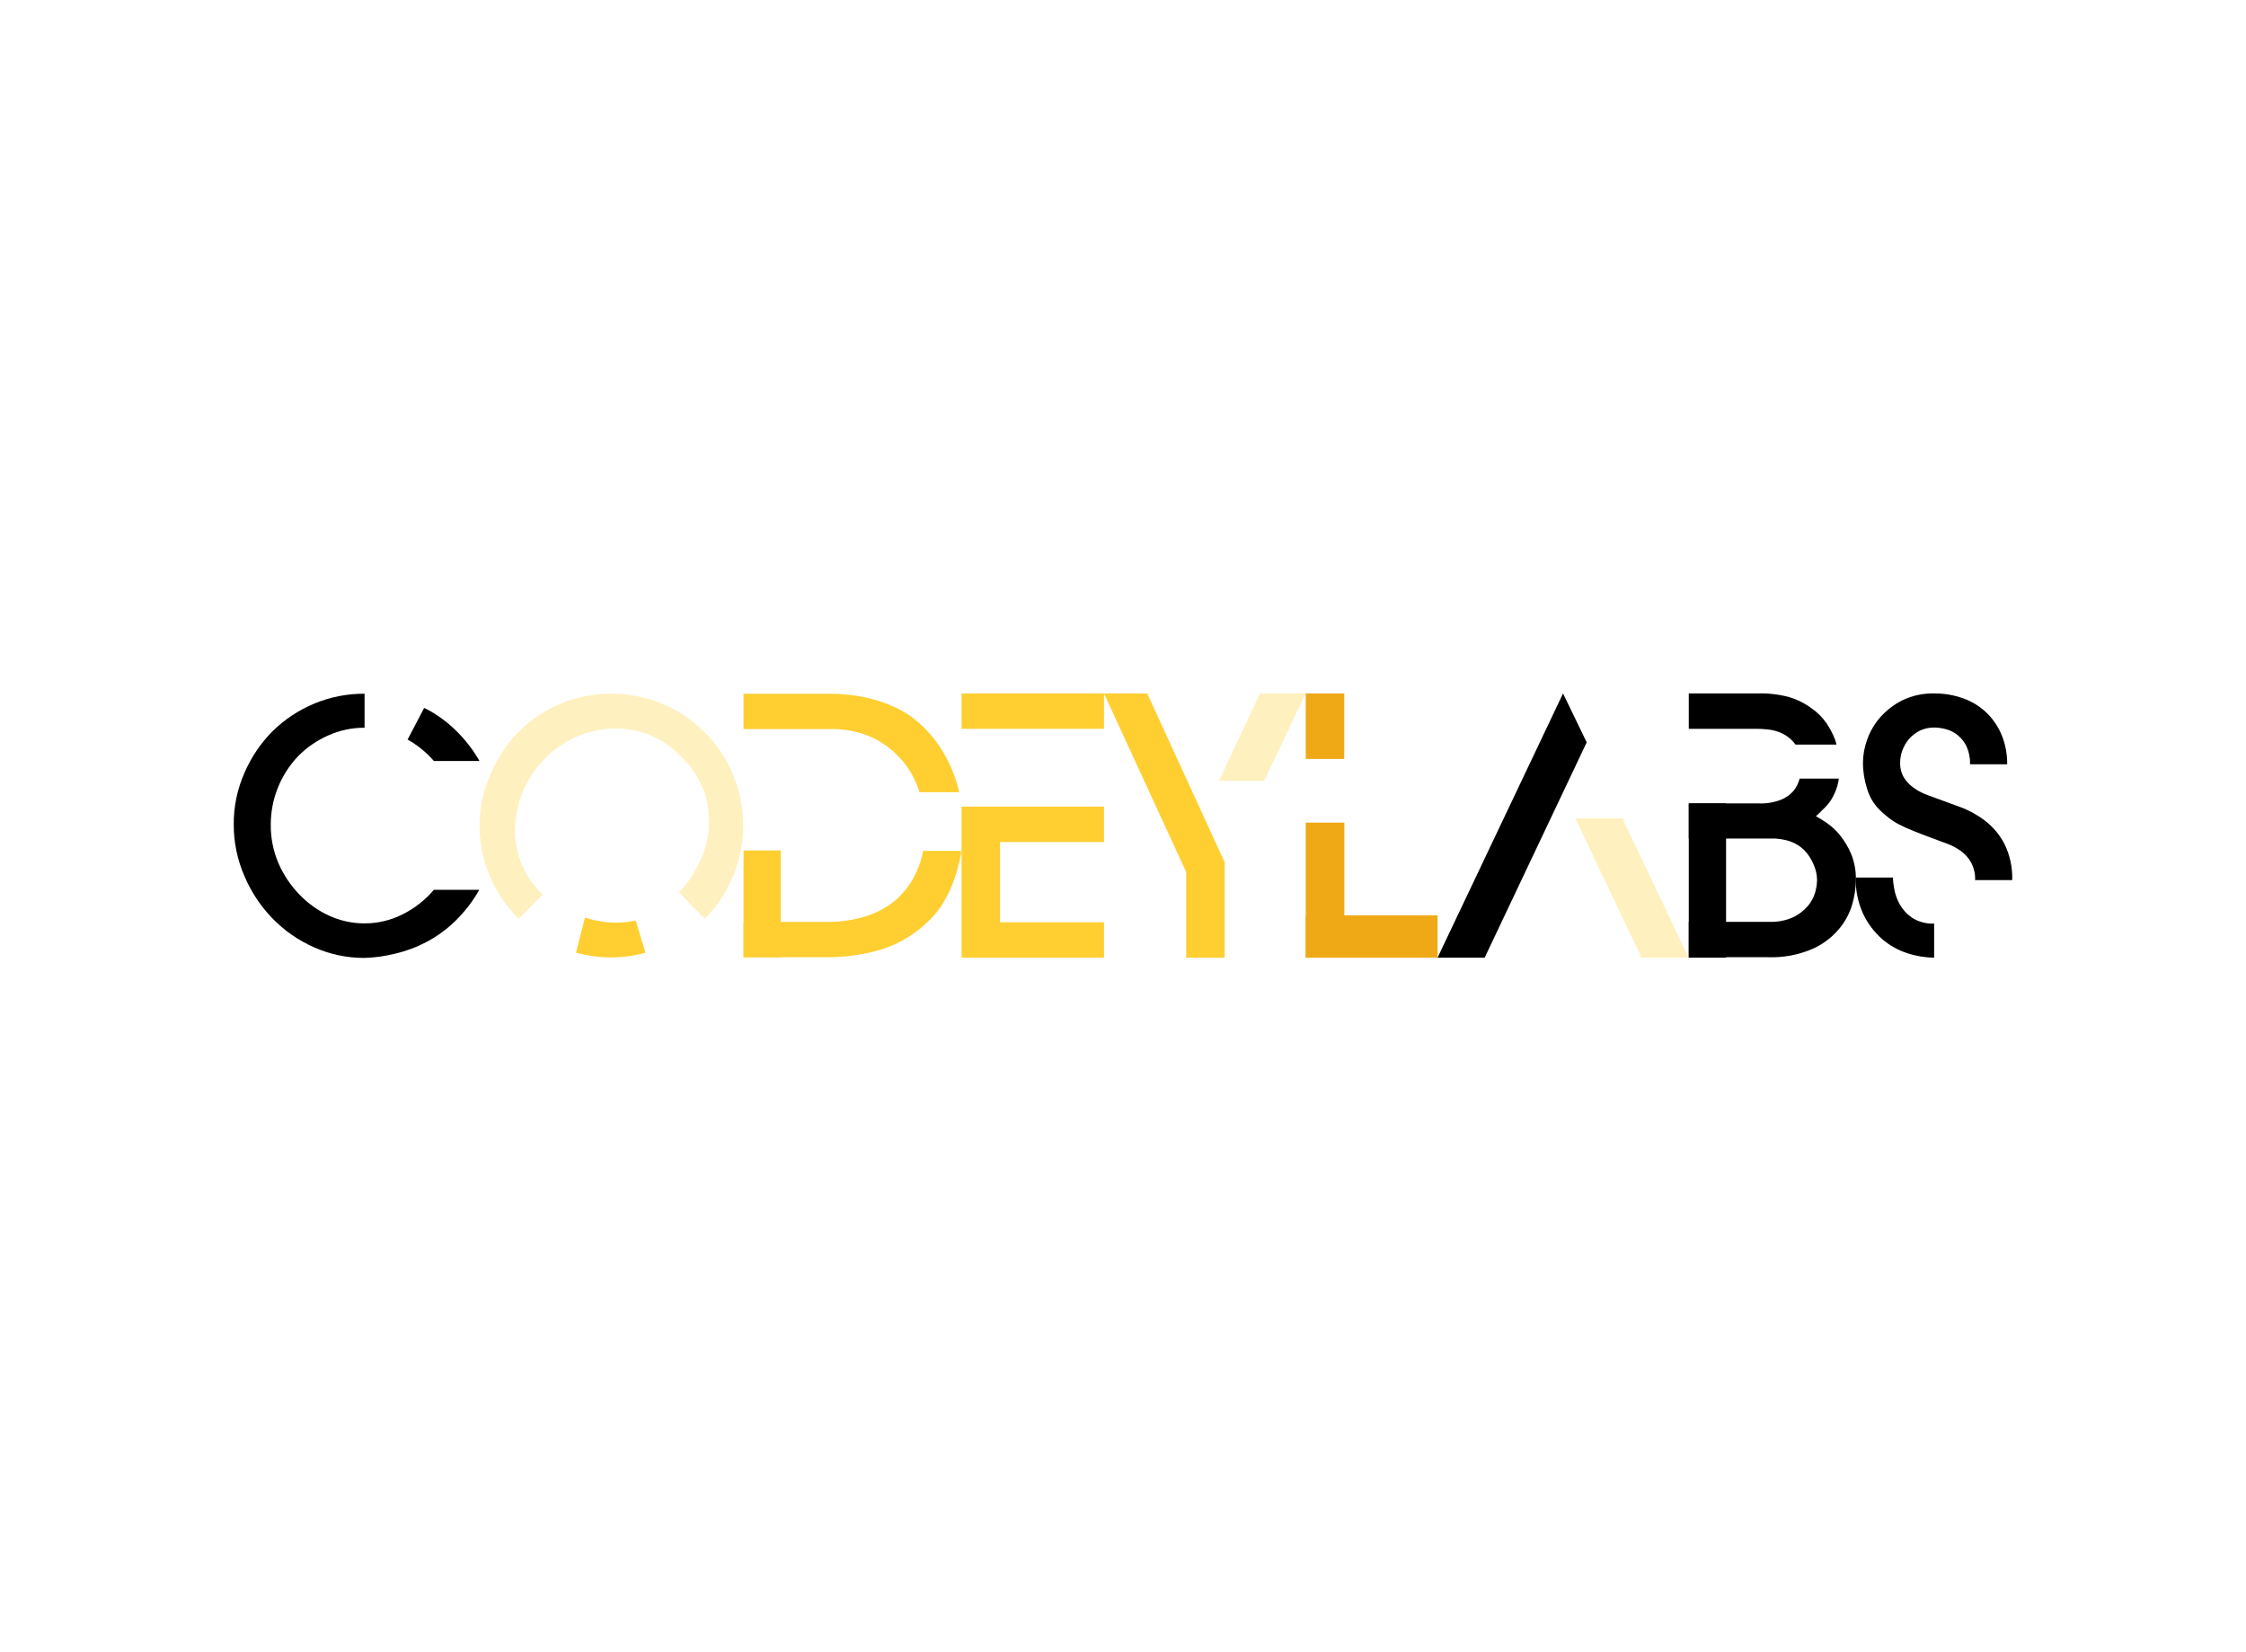
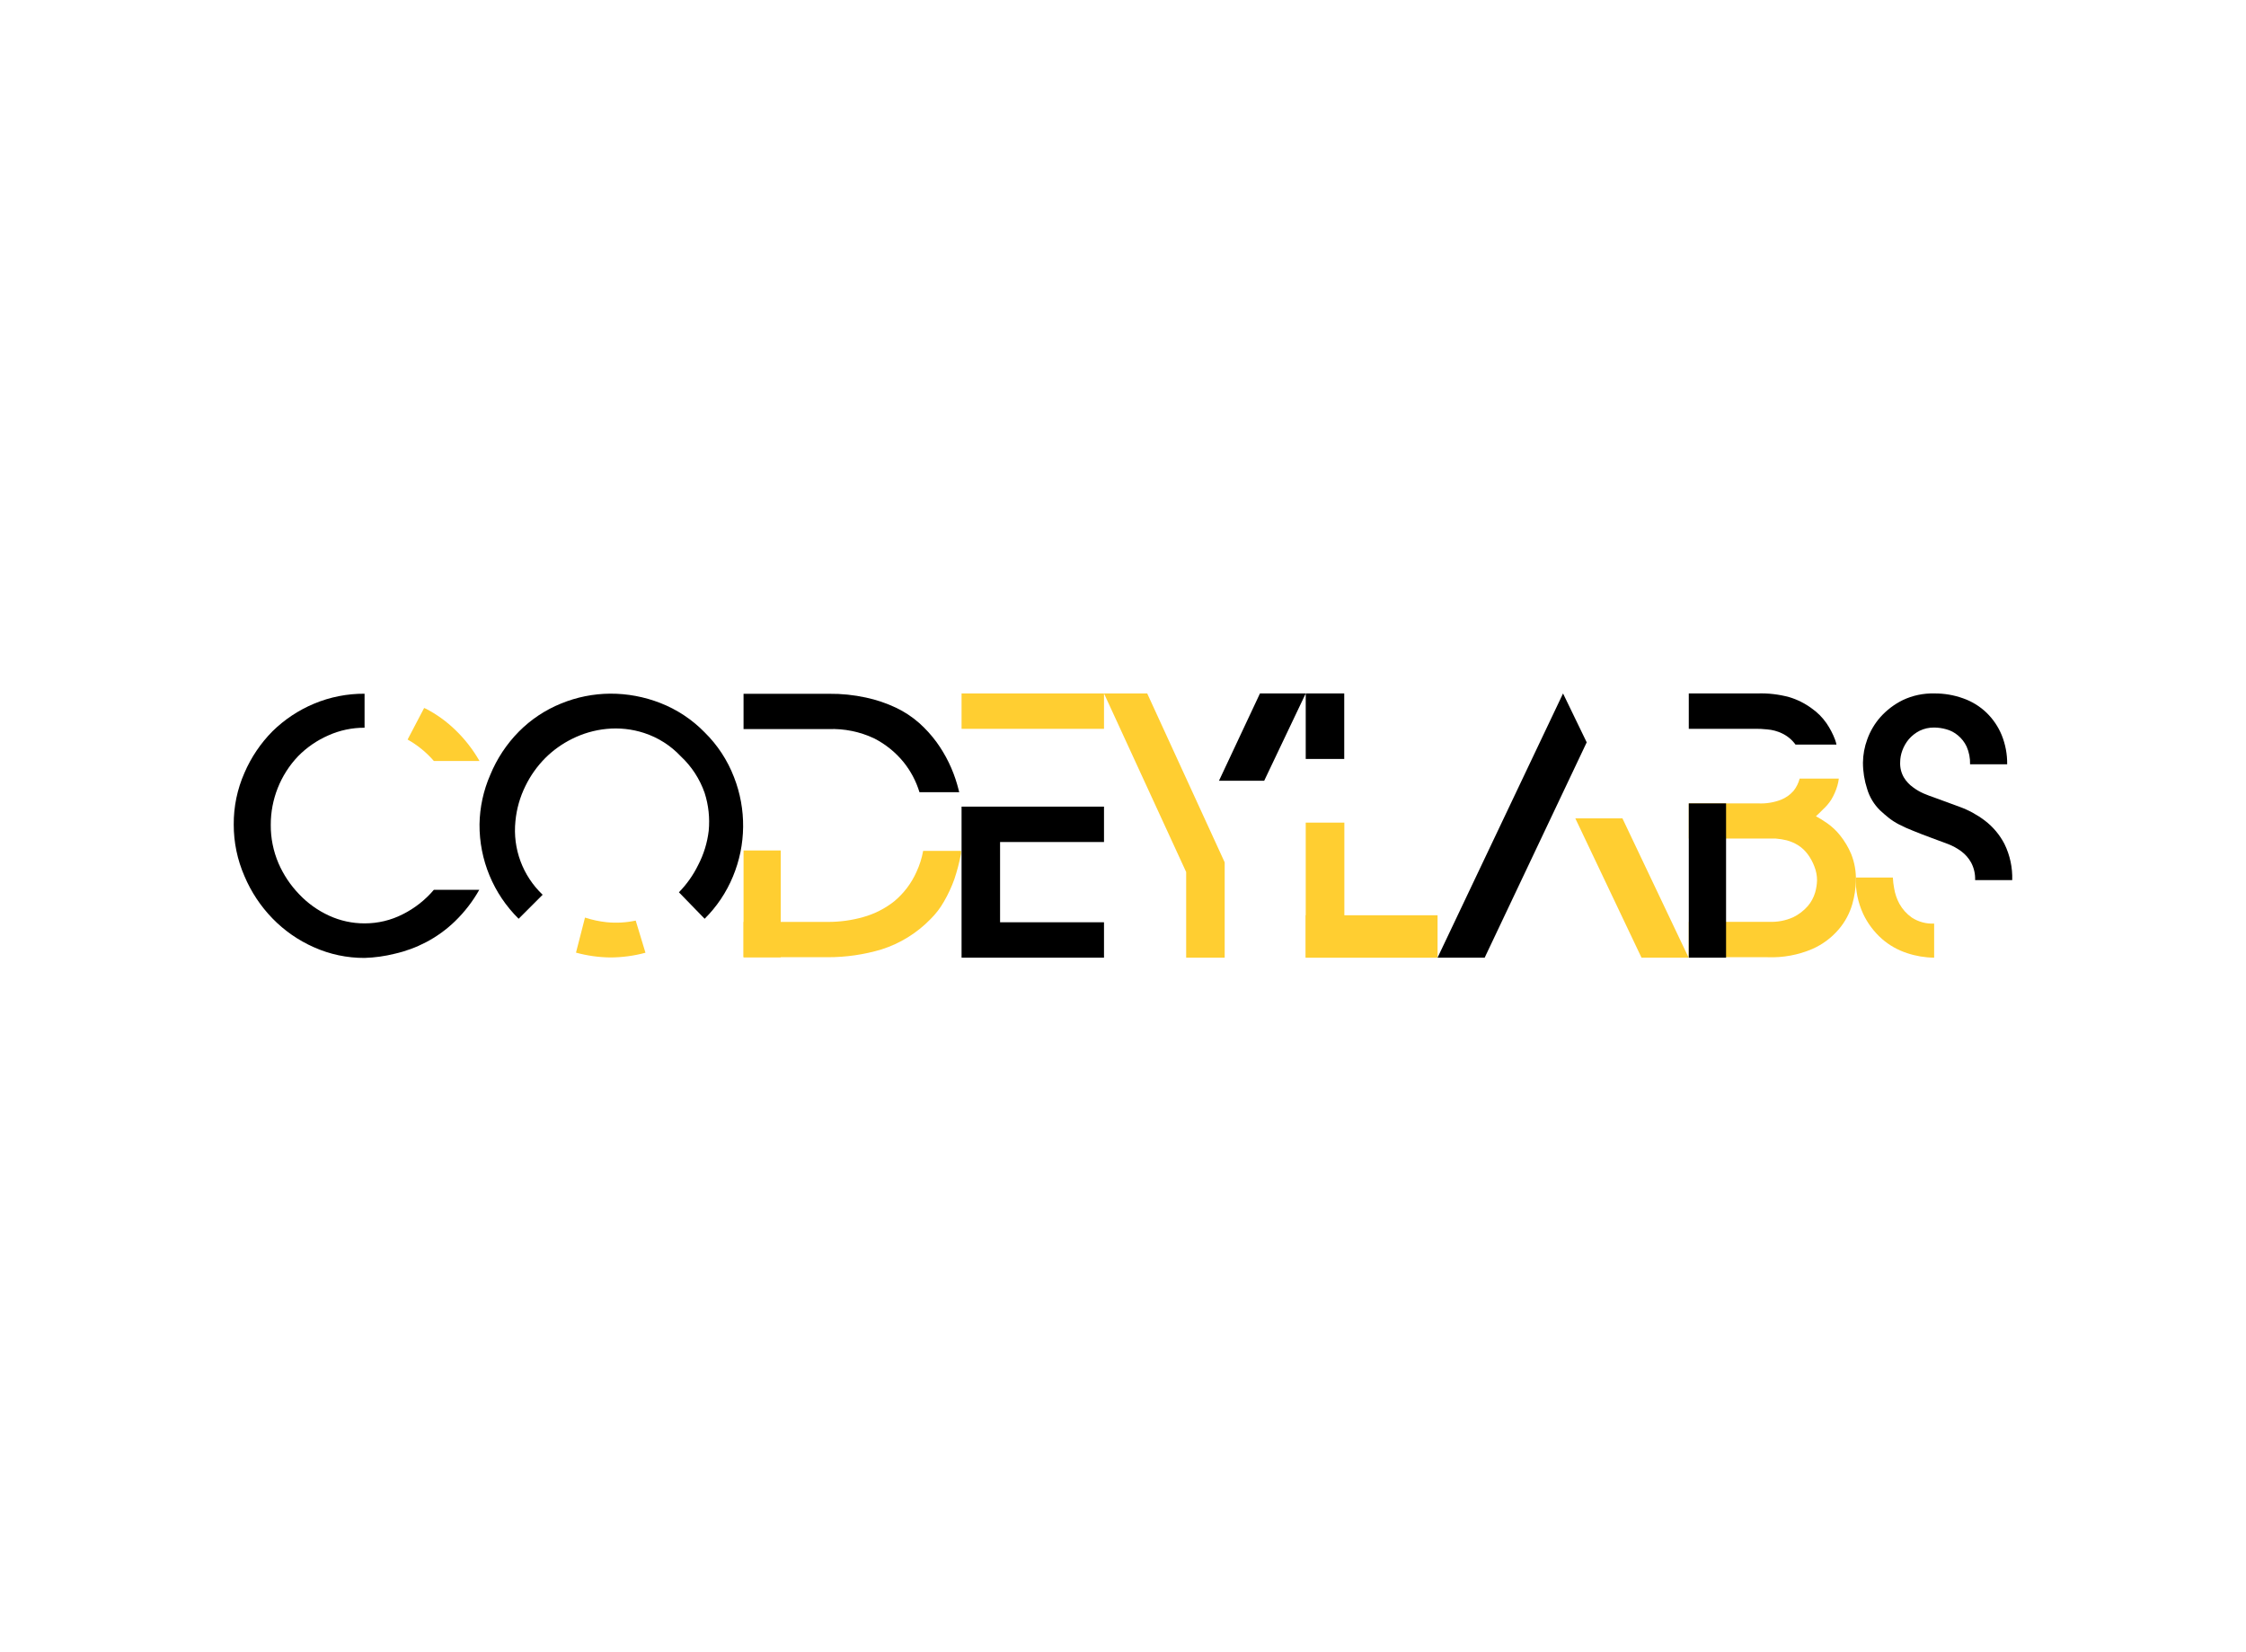
<svg xmlns="http://www.w3.org/2000/svg" data-v-0dd9719b="" version="1.0" width="100%" height="100%" viewBox="0 0 340 250" preserveAspectRatio="xMidYMid meet" color-interpolation-filters="sRGB" style="margin: auto;">
  <g data-v-0dd9719b="" fill="#efa917" class="iconlettersvg-g iconlettersvg" transform="translate(35.38338,104.9846)">
    <g>
      <g class="tp-name">
        <g transform="scale(1)">
          <g transform="translate(0, 0)">
            <g class="name-imagesvg">
              <g>
                <svg x="0" y="0" width="37.205" height="40" filtersec="colorsb1546750712" class="image-svg-svg primary" style="overflow: visible;">
                  <svg viewBox="0 0 22.9 24.57">
                    <path d="M7.48.93A12.29 12.29 0 0 0 3.61 3.5 12.57 12.57 0 0 0 1 7.37a11.7 11.7 0 0 0-1 4.82A11.94 11.94 0 0 0 1 17a12.78 12.78 0 0 0 2.61 3.94 12.28 12.28 0 0 0 3.85 2.68 11.43 11.43 0 0 0 4.73 1 13.27 13.27 0 0 0 2.81-.39 12 12 0 0 0 2.91-1.07 11.68 11.68 0 0 0 2.7-1.95 12.89 12.89 0 0 0 2.27-2.94h-4.23a9.2 9.2 0 0 1-2.9 2.28 7.75 7.75 0 0 1-3.56.85 7.86 7.86 0 0 1-3.31-.72 9 9 0 0 1-2.79-2 9.69 9.69 0 0 1-1.92-2.88 8.91 8.91 0 0 1-.72-3.58A9.24 9.24 0 0 1 6 5.82a9 9 0 0 1 2.8-1.93 8.14 8.14 0 0 1 3.39-.72V0a12 12 0 0 0-4.71.93z" fill="#000000" />
-                     <path d="M20.63 3.36a11.68 11.68 0 0 0-2.7-1.95l-.19-.08-1.54 2.94a9.19 9.19 0 0 1 2.45 2h4.25a12.89 12.89 0 0 0-2.27-2.91z" fill="#000000" />
+                     <path d="M20.63 3.36a11.68 11.68 0 0 0-2.7-1.95l-.19-.08-1.54 2.94a9.19 9.19 0 0 1 2.45 2h4.25a12.89 12.89 0 0 0-2.27-2.91z" fill="#FFCE31" />
                  </svg>
                </svg>
              </g>
            </g>
          </g>
          <g transform="translate(37.20546, 0)">
            <g class="name-imagesvg">
              <g>
                <rect fill="#FFF0BF" fill-opacity="0" stroke-width="2" x="0" y="0" width="39.97" height="40" class="image-rect" />
                <svg x="0" y="0" width="39.97" height="40" filtersec="colorsb4355135639" class="image-svg-svg primary" style="overflow: visible;">
                  <svg viewBox="0 0 24.63 24.61">
-                     <path d="M1 7.58a12 12 0 0 0-1 4.61A12.25 12.25 0 0 0 3.65 21l2.24-2.24a8.28 8.28 0 0 1-2.54-6.86 9.36 9.36 0 0 1 .93-3.28A9.74 9.74 0 0 1 6.14 6a9.48 9.48 0 0 1 2.49-1.78 9.17 9.17 0 0 1 3.21-.93 8.59 8.59 0 0 1 3.52.38 8.17 8.17 0 0 1 3.42 2.18A8.49 8.49 0 0 1 21 9.26a8.83 8.83 0 0 1 .38 3.53 9.26 9.26 0 0 1-.99 3.21 9.77 9.77 0 0 1-1.79 2.53L21 21a12 12 0 0 0 2.64-3.94 12.38 12.38 0 0 0 .1-9.27A11.76 11.76 0 0 0 21 3.61 11.73 11.73 0 0 0 16.86.87 12.71 12.71 0 0 0 12.19 0a12.27 12.27 0 0 0-4.58.92 11.77 11.77 0 0 0-3.94 2.62A12.52 12.52 0 0 0 1 7.58z" fill="#FFF0BF" />
+                     <path d="M1 7.58a12 12 0 0 0-1 4.61A12.25 12.25 0 0 0 3.65 21l2.24-2.24a8.28 8.28 0 0 1-2.54-6.86 9.36 9.36 0 0 1 .93-3.28A9.74 9.74 0 0 1 6.14 6a9.48 9.48 0 0 1 2.49-1.78 9.17 9.17 0 0 1 3.21-.93 8.59 8.59 0 0 1 3.52.38 8.17 8.17 0 0 1 3.42 2.18A8.49 8.49 0 0 1 21 9.26a8.83 8.83 0 0 1 .38 3.53 9.26 9.26 0 0 1-.99 3.21 9.77 9.77 0 0 1-1.79 2.53L21 21a12 12 0 0 0 2.64-3.94 12.38 12.38 0 0 0 .1-9.27A11.76 11.76 0 0 0 21 3.61 11.73 11.73 0 0 0 16.86.87 12.71 12.71 0 0 0 12.19 0a12.27 12.27 0 0 0-4.58.92 11.77 11.77 0 0 0-3.94 2.62A12.52 12.52 0 0 0 1 7.58z" fill="#000000" />
                    <path d="M11.84 21.32a9.87 9.87 0 0 1-2-.43L9 24.16a12.66 12.66 0 0 0 3.19.45 12.71 12.71 0 0 0 3.29-.44l-.91-3a8.74 8.74 0 0 1-2.73.15z" fill="#FFCE31" />
                  </svg>
                </svg>
              </g>
            </g>
          </g>
          <g transform="translate(77.17521, 0)">
            <g class="name-imagesvg">
              <g>
                <rect fill="#efa917" fill-opacity="0" stroke-width="2" x="0" y="0" width="33.003" height="40" class="image-rect" />
                <svg x="0" y="0" width="33.003" height="40" filtersec="colorsb3639502769" class="image-svg-svg primary" style="overflow: visible;">
                  <svg viewBox="0 0 19.58 23.67">
-                     <path d="M19.19 8.16a12.23 12.23 0 0 0-1.85-3.81 11.07 11.07 0 0 0-1.57-1.73 9 9 0 0 0-2.08-1.37A12.31 12.31 0 0 0 11 .34 14.86 14.86 0 0 0 7.68 0H0v3.17h7.64a8.8 8.8 0 0 1 4.08.83 8.24 8.24 0 0 1 2.67 2.16 8.08 8.08 0 0 1 1.41 2.68h3.57c-.06-.22-.11-.45-.18-.68z" fill="#FFCE31" />
+                     <path d="M19.19 8.16a12.23 12.23 0 0 0-1.85-3.81 11.07 11.07 0 0 0-1.57-1.73 9 9 0 0 0-2.08-1.37A12.31 12.31 0 0 0 11 .34 14.86 14.86 0 0 0 7.68 0H0v3.17h7.64a8.8 8.8 0 0 1 4.08.83 8.24 8.24 0 0 1 2.67 2.16 8.08 8.08 0 0 1 1.41 2.68h3.57c-.06-.22-.11-.45-.18-.68z" fill="#000000" />
                    <path d="M15.53 16a7.28 7.28 0 0 1-2 2.64 7.89 7.89 0 0 1-2.8 1.42 11.51 11.51 0 0 1-3.12.43H0v3.17h7.55a16.72 16.72 0 0 0 4.84-.7 10.63 10.63 0 0 0 4.4-2.72A7.25 7.25 0 0 0 18 18.66a12.28 12.28 0 0 0 .93-2 17.24 17.24 0 0 0 .6-2.3v-.25h-3.4a7.74 7.74 0 0 1-.6 1.89z" fill="#FFCE31" />
                    <path fill="#FFCE31" d="M0 14.07h3.34v9.6H0z" />
                  </svg>
                </svg>
              </g>
            </g>
          </g>
          <g transform="translate(110.1779, 0)">
            <g class="name-imagesvg">
              <g>
                <rect fill="#efa917" fill-opacity="0" stroke-width="2" x="0" y="0" width="21.563" height="40" class="image-rect" />
                <svg x="0" y="0" width="21.563" height="40" filtersec="colorsb3472906902" class="image-svg-svg primary" style="overflow: visible;">
                  <svg viewBox="0 0 12.76 23.67">
-                     <path d="M0 10.14h12.76v3.17H3.45v7.19h9.31v3.17H0z" fill="#FFCE31" />
+                     <path d="M0 10.14h12.76v3.17H3.45v7.19h9.31v3.17H0z" fill="#000000" />
                    <path fill="#FFCE31" d="M0 0h12.76v3.17H0z" />
                  </svg>
                </svg>
              </g>
            </g>
          </g>
          <g transform="translate(131.741, 0)">
            <g class="name-imagesvg">
              <g>
                <rect fill="#FFF0BF" fill-opacity="0" stroke-width="2" x="0" y="0" width="30.537" height="40" class="image-rect" />
                <svg x="0" y="0" width="30.537" height="40" filtersec="colorsb7819050329" class="image-svg-svg primary" style="overflow: visible;">
                  <svg viewBox="0 0 18.07 23.67">
                    <path d="M7.36 23.67V16L0 0h3.87l6.94 15.13v8.54z" fill="#FFCE31" />
-                     <path fill="#FFF0BF" d="M13.97 0h4.1l-3.72 7.82H10.3L13.97 0z" />
+                     <path fill="#000000" d="M13.97 0h4.1l-3.72 7.82H10.3L13.97 0z" />
                  </svg>
                </svg>
              </g>
            </g>
          </g>
          <g transform="translate(162.2776, 0)">
            <g class="name-imagesvg">
              <g>
                <rect fill="#efa917" fill-opacity="0" stroke-width="2" x="0" y="0" width="19.958" height="40" class="image-rect" />
                <svg x="0" y="0" width="19.958" height="40" filtersec="colorsb353276822" class="image-svg-svg primary" style="overflow: visible;">
                  <svg viewBox="0 0 11.81 23.67">
-                     <path fill="#efa917" d="M0 0h3.45v5.87H0z" />
-                     <path d="M0 23.67v-12.1h3.46v8.93l8.21 3.17z" fill="#efa917" />
-                     <path fill="#efa917" d="M0 19.87h11.81v3.8H0z" />
+                     <path fill="#000000" d="M0 0h3.45v5.87H0z" />
+                     <path d="M0 23.67v-12.1h3.46v8.93l8.21 3.17z" fill="#FFCE31" />
+                     <path fill="#FFCE31" d="M0 19.87h11.81v3.8H0z" />
                  </svg>
                </svg>
              </g>
            </g>
          </g>
          <g transform="translate(182.2353, 0)">
            <g class="name-imagesvg">
              <g>
                <rect fill="#000000" fill-opacity="0" stroke-width="2" x="0" y="0" width="38.006" height="40" class="image-rect" />
                <svg x="0" y="0" width="38.006" height="40" filtersec="colorsb3034379213" class="image-svg-svg primary" style="overflow: visible;">
                  <svg viewBox="0 0 22.49 23.67">
                    <path fill="#000000" d="M13.36 4.38L11.24 0 0 23.67h4.22l9.14-19.29z" />
-                     <path fill="#FFF0BF" d="M18.27 23.67h4.22l-5.93-12.48h-4.22l5.93 12.48z" />
+                     <path fill="#FFCE31" d="M18.27 23.67h4.22l-5.93-12.48h-4.22l5.93 12.48z" />
                  </svg>
                </svg>
              </g>
            </g>
          </g>
          <g transform="translate(220.2412, 0)">
            <g class="name-imagesvg">
              <g>
                <rect fill="#efa917" fill-opacity="0" stroke-width="2" x="0" y="0" width="25.295" height="40" class="image-rect" />
                <svg x="0" y="0" width="25.295" height="40" filtersec="colorsb4560666538" class="image-svg-svg primary" style="overflow: visible;">
                  <svg viewBox="0 0 14.94 23.67">
                    <path d="M13.1 4.13a6.93 6.93 0 0 0-.77-1.47A5.32 5.32 0 0 0 11 1.33a6.54 6.54 0 0 0-2-1A9.64 9.64 0 0 0 6.14 0H0v3.17h6.08c.19 0 .5 0 .94.05a3.78 3.78 0 0 1 1.34.36 3.19 3.19 0 0 1 1.2 1h3.67c-.02-.11-.07-.28-.13-.45z" fill="#000000" />
-                     <path d="M12.76 9.52a5.35 5.35 0 0 0 .55-1.25 4 4 0 0 0 .13-.64H9.93a2.93 2.93 0 0 1-.54 1.09 2.89 2.89 0 0 1-1.15.81 5 5 0 0 1-2 .32H0V13h7.78a6 6 0 0 1 1 .16 3.84 3.84 0 0 1 1 .43 3.25 3.25 0 0 1 .88.82 4.54 4.54 0 0 1 .59 1.09 3.34 3.34 0 0 1 .24 1.24 4.48 4.48 0 0 1-.17 1.09 3.32 3.32 0 0 1-.66 1.22 4.14 4.14 0 0 1-1.31 1 4.75 4.75 0 0 1-2.14.41H0v3.17h7.07a9.25 9.25 0 0 0 4-.74 6.61 6.61 0 0 0 2.39-1.79 6.06 6.06 0 0 0 1.19-2.23 8.4 8.4 0 0 0 .32-2.12 6 6 0 0 0-.42-2.36 7.07 7.07 0 0 0-1-1.68 5.56 5.56 0 0 0-1.16-1.09c-.39-.27-.72-.47-1-.62.19-.17.41-.38.65-.63a4.28 4.28 0 0 0 .72-.85z" fill="#000000" />
+                     <path d="M12.76 9.52a5.35 5.35 0 0 0 .55-1.25 4 4 0 0 0 .13-.64H9.93a2.93 2.93 0 0 1-.54 1.09 2.89 2.89 0 0 1-1.15.81 5 5 0 0 1-2 .32H0V13h7.78a6 6 0 0 1 1 .16 3.84 3.84 0 0 1 1 .43 3.25 3.25 0 0 1 .88.82 4.54 4.54 0 0 1 .59 1.09 3.34 3.34 0 0 1 .24 1.24 4.48 4.48 0 0 1-.17 1.09 3.32 3.32 0 0 1-.66 1.22 4.14 4.14 0 0 1-1.31 1 4.75 4.75 0 0 1-2.14.41H0v3.17h7.07a9.25 9.25 0 0 0 4-.74 6.61 6.61 0 0 0 2.39-1.79 6.06 6.06 0 0 0 1.19-2.23 8.4 8.4 0 0 0 .32-2.12 6 6 0 0 0-.42-2.36 7.07 7.07 0 0 0-1-1.68 5.56 5.56 0 0 0-1.16-1.09c-.39-.27-.72-.47-1-.62.19-.17.41-.38.65-.63a4.28 4.28 0 0 0 .72-.85z" fill="#FFCE31" />
                    <path fill="#000000" d="M0 9.85h3.34v13.82H0z" />
                  </svg>
                </svg>
              </g>
            </g>
          </g>
          <g transform="translate(245.5359, 0)">
            <g class="name-imagesvg">
              <g>
                <rect fill="#efa917" fill-opacity="0" stroke-width="2" x="0" y="0" width="23.696" height="40" class="image-rect" />
                <svg x="0" y="0" width="23.696" height="40" filtersec="colorsb7951718760" class="image-svg-svg primary" style="overflow: visible;">
                  <svg viewBox="0 0 14.55 24.57">
                    <path d="M13.83 14A6.48 6.48 0 0 0 12 11.82a8.93 8.93 0 0 0-2.35-1.28l-2.4-.88c-.25-.08-.56-.2-.92-.35a4.84 4.84 0 0 1-1-.58 3.1 3.1 0 0 1-.85-.91 2.58 2.58 0 0 1-.35-1.42 3.16 3.16 0 0 1 .2-1.09 3.52 3.52 0 0 1 .61-1.06 3.32 3.32 0 0 1 1-.78 3 3 0 0 1 1.36-.3 4.19 4.19 0 0 1 1.11.16 2.8 2.8 0 0 1 1.08.56 3 3 0 0 1 .82 1.05 3.82 3.82 0 0 1 .32 1.65h3.45a7 7 0 0 0-.51-2.72 6.18 6.18 0 0 0-1.41-2.08A6 6 0 0 0 10 .46 7.73 7.73 0 0 0 7.29 0a6.45 6.45 0 0 0-2.92.62A6.87 6.87 0 0 0 2.3 2.19a6.39 6.39 0 0 0-1.23 2.08 6.45 6.45 0 0 0-.4 2.16 7.89 7.89 0 0 0 .39 2.45 4.63 4.63 0 0 0 1.21 2c.28.26.55.49.8.69a6 6 0 0 0 .93.6 13.65 13.65 0 0 0 1.33.6c.52.21 1.17.47 2 .77l1.24.46a5.21 5.21 0 0 1 1.23.67 3.28 3.28 0 0 1 .93 1.06 3.2 3.2 0 0 1 .37 1.63h3.45a7.13 7.13 0 0 0-.72-3.36z" fill="#000000" />
-                     <path d="M5.21 20.84a3.85 3.85 0 0 1-1.15-1.28 4.55 4.55 0 0 1-.49-1.44 7.11 7.11 0 0 1-.12-1H0a7.62 7.62 0 0 0 .69 3.38 7.25 7.25 0 0 0 1.74 2.32 6.71 6.71 0 0 0 2.35 1.33 8.15 8.15 0 0 0 2.51.42V21.4a3.49 3.49 0 0 1-2.08-.56z" fill="#000000" />
+                     <path d="M5.21 20.84a3.85 3.85 0 0 1-1.15-1.28 4.55 4.55 0 0 1-.49-1.44 7.11 7.11 0 0 1-.12-1H0a7.62 7.62 0 0 0 .69 3.38 7.25 7.25 0 0 0 1.74 2.32 6.71 6.71 0 0 0 2.35 1.33 8.15 8.15 0 0 0 2.51.42V21.4a3.49 3.49 0 0 1-2.08-.56z" fill="#FFCE31" />
                  </svg>
                </svg>
              </g>
            </g>
          </g>
        </g>
      </g>
    </g>
  </g>
  <defs v-gra="od" />
</svg>
